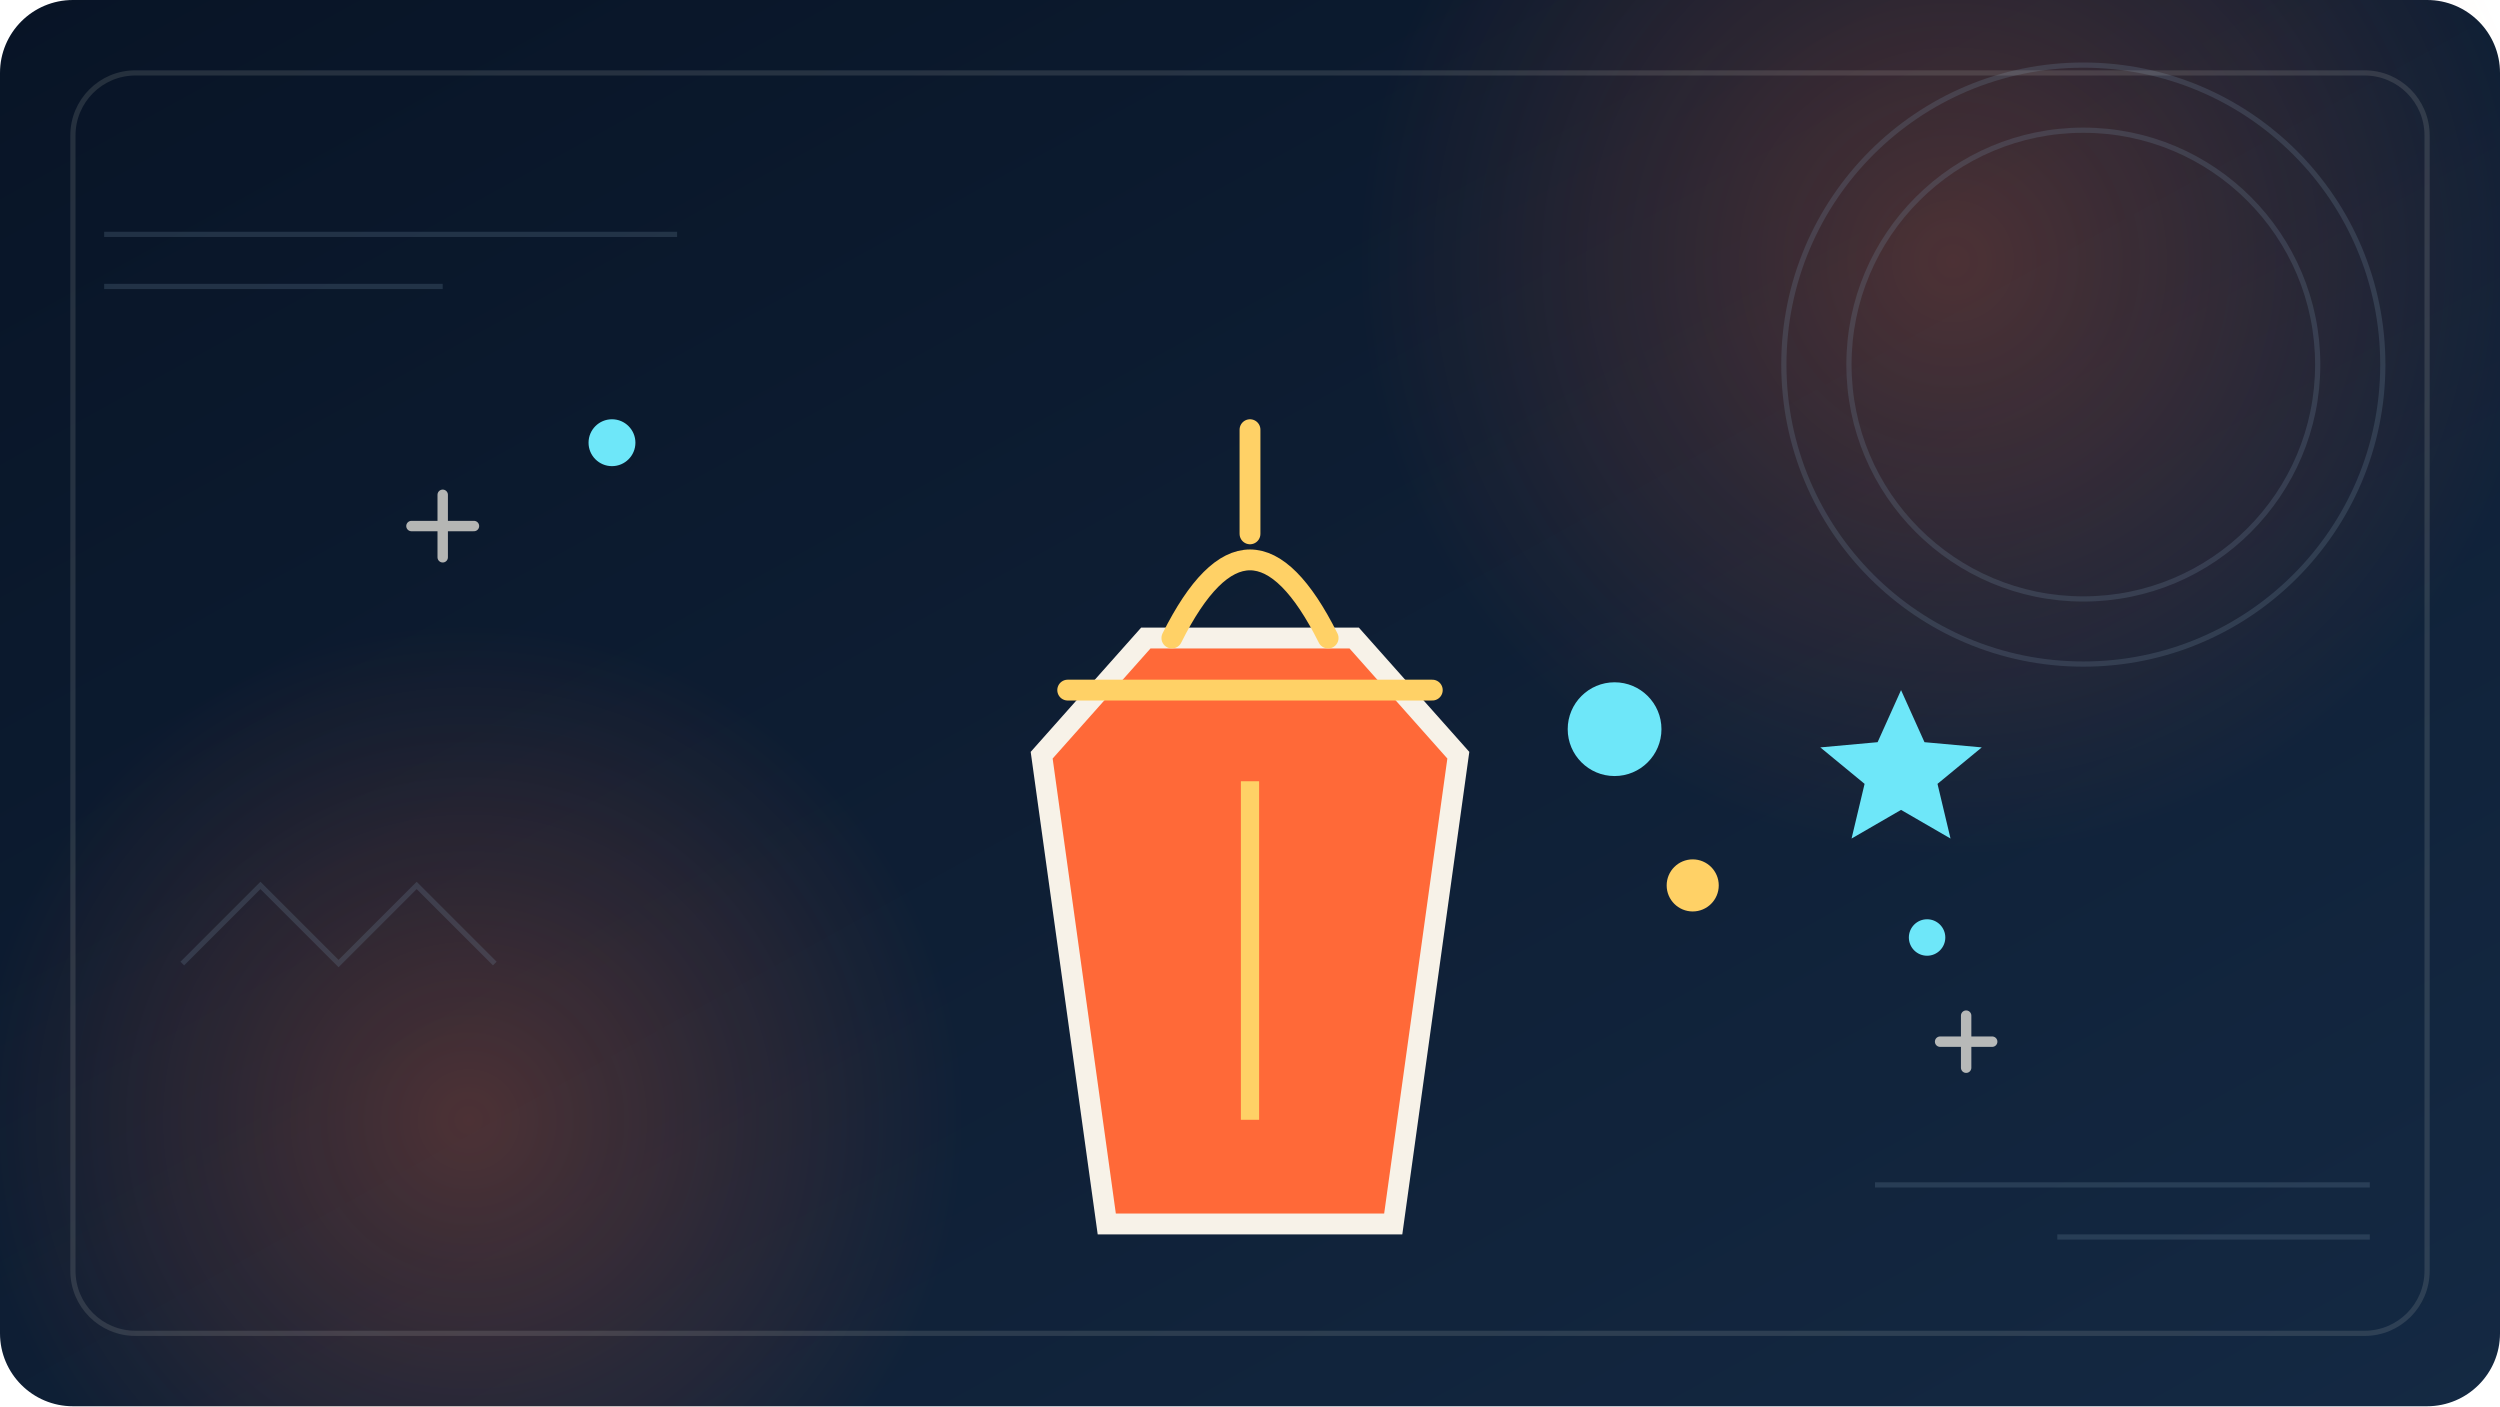
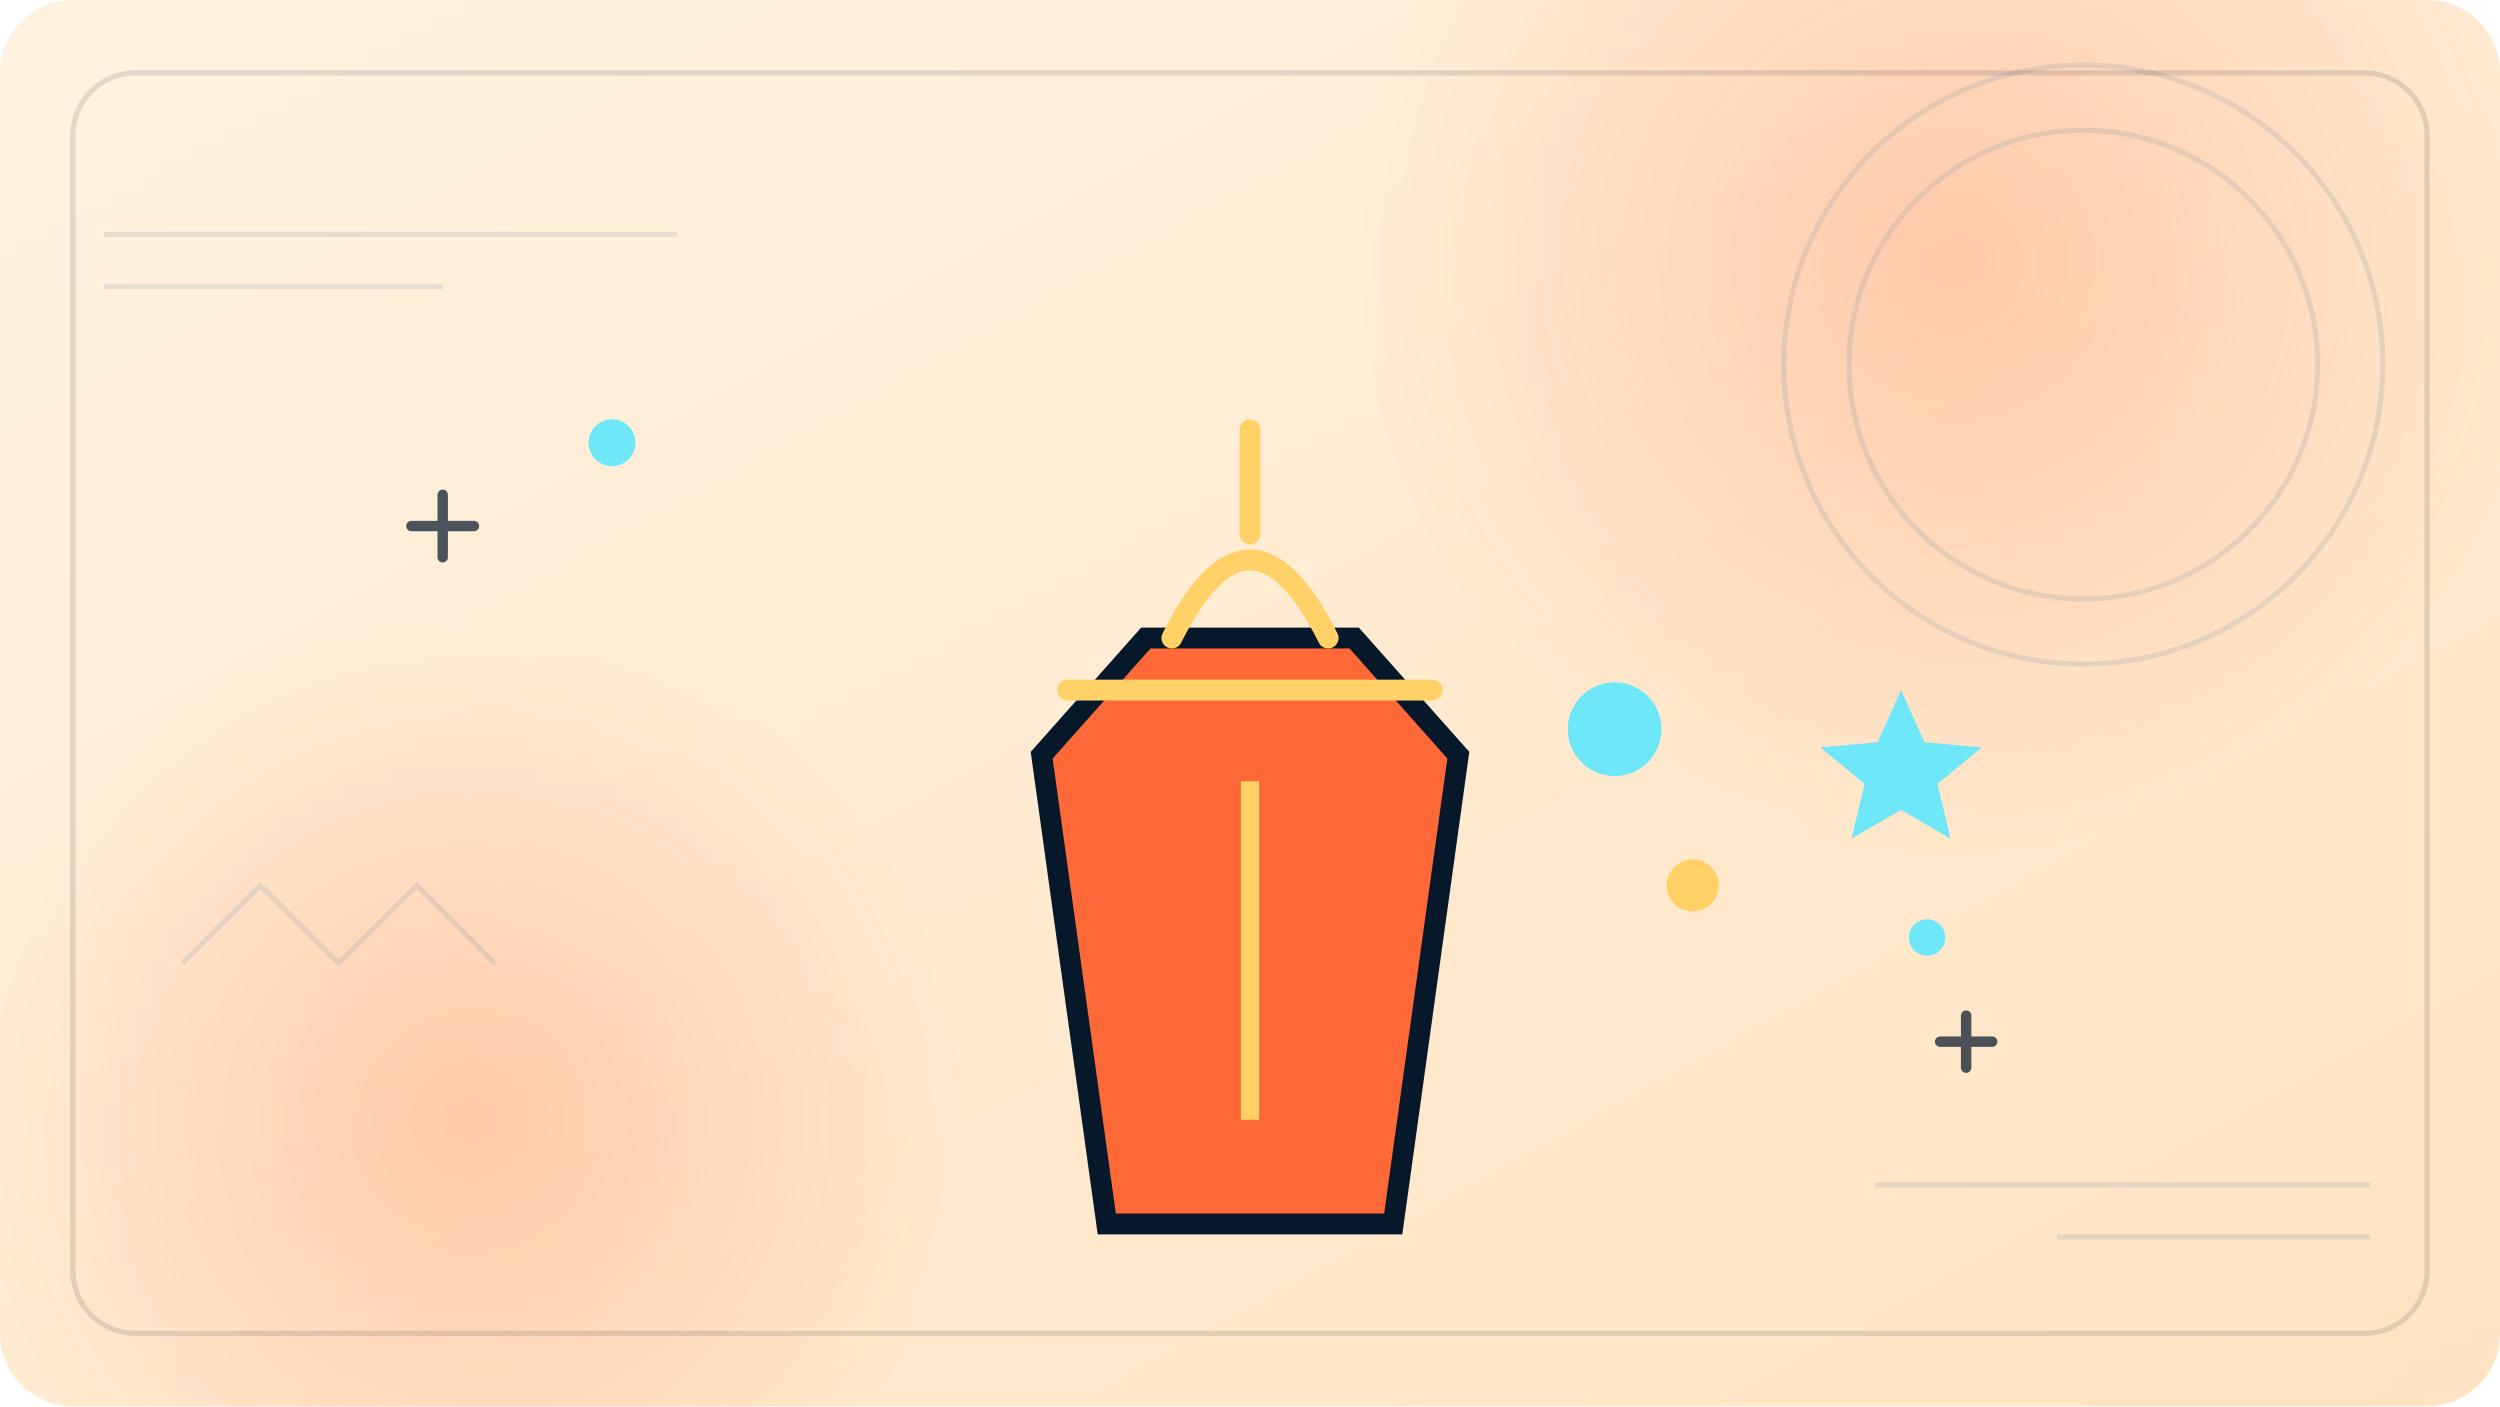
<svg xmlns="http://www.w3.org/2000/svg" width="1200" height="675" viewBox="0 0 960 540" role="img" aria-labelledby="title desc">
  <defs>
    <linearGradient id="bg" x1="0" y1="0" x2="1" y2="1">
-       <stop offset="0" stop-color="#081426" />
-       <stop offset="1" stop-color="#142943" />
+       <stop offset="0" stop-color="#fff3e0" />
+       <stop offset="1" stop-color="#ffe3c2" />
    </linearGradient>
    <radialGradient id="glow">
      <stop offset="0" stop-color="#ff6938" stop-opacity=".26" />
      <stop offset="1" stop-color="#ff6938" stop-opacity="0" />
    </radialGradient>
  </defs>
  <rect width="960" height="540" rx="28" fill="url(#bg)" />
  <circle cx="750" cy="100" r="230" fill="url(#glow)" />
  <circle cx="180" cy="430" r="190" fill="url(#glow)" />
-   <g fill="none" stroke="#7891ac" stroke-opacity=".22" stroke-width="2">
+   <g fill="none" stroke="#8a9bac" stroke-opacity=".22" stroke-width="2">
    <path d="M40 90h220M40 110h130M720 455h190M790 475h120" />
    <circle cx="800" cy="140" r="90" />
    <circle cx="800" cy="140" r="115" />
    <path d="M70 370l30-30 30 30 30-30 30 30" />
  </g>
  <g transform="translate(0 0)">
-     <path d="M440 245h80l40 45-25 180h-110l-25-180z" fill="#ff6938" stroke="#f7f2e8" stroke-width="8" />
+     <path d="M440 245h80l40 45-25 180h-110l-25-180z" fill="#ff6938" stroke="#07182b" stroke-width="8" />
    <path d="M450 245q30-60 60 0M480 205v-40m-70 100h140" fill="none" stroke="#ffd166" stroke-width="8" stroke-linecap="round" />
    <path d="M480 300v130" stroke="#ffd166" stroke-width="7" />
    <circle cx="620" cy="280" r="18" fill="#6ee7f9" />
    <circle cx="650" cy="340" r="10" fill="#ffd166" />
  </g>
  <g fill="#6ee7f9">
    <path d="M730 265l9 20 22 2-17 14 5 21-19-11-19 11 5-21-17-14 22-2z" />
    <circle cx="740" cy="360" r="7" />
    <circle cx="235" cy="170" r="9" />
  </g>
-   <g stroke="#f7f2e8" stroke-width="4" stroke-linecap="round" opacity=".72">
+   <g stroke="#07182b" stroke-width="4" stroke-linecap="round" opacity=".72">
    <path d="M170 190v24m-12-12h24" />
    <path d="M755 390v20m-10-10h20" />
  </g>
-   <rect x="28" y="28" width="904" height="484" rx="24" fill="none" stroke="#f7f2e8" stroke-opacity=".12" stroke-width="2" />
+   <rect x="28" y="28" width="904" height="484" rx="24" fill="none" stroke="#07182b" stroke-opacity=".12" stroke-width="2" />
</svg>
